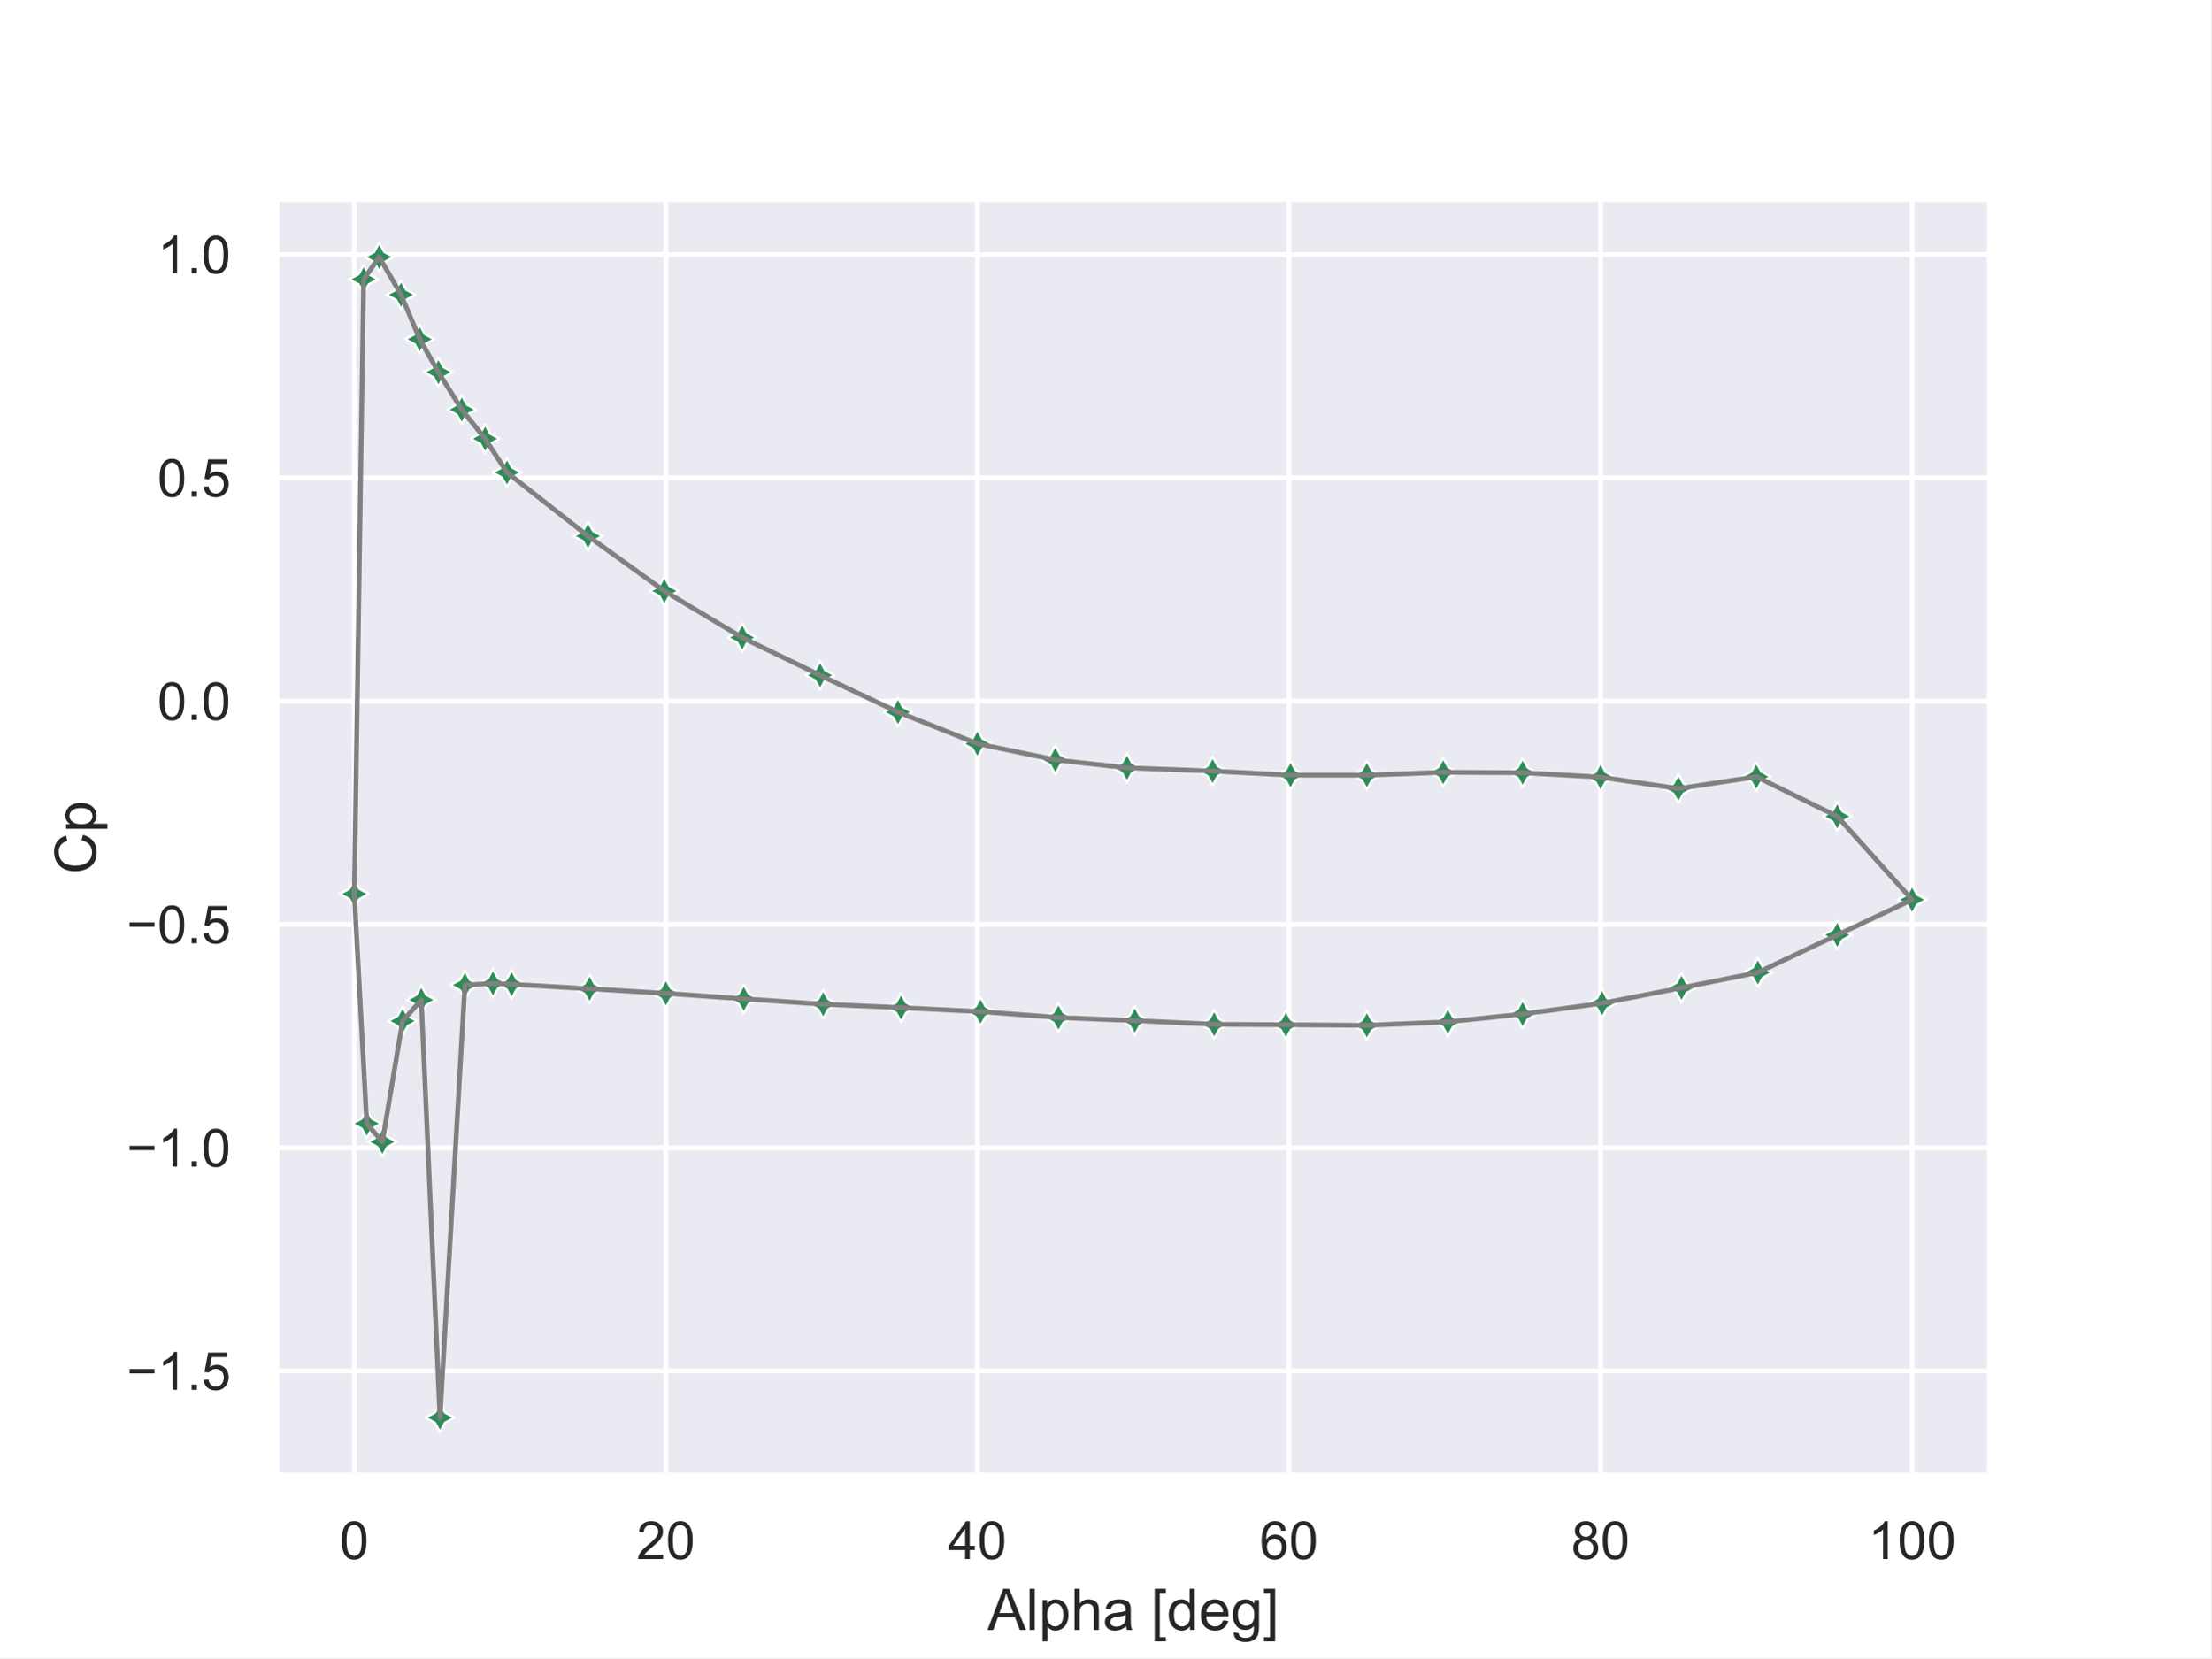
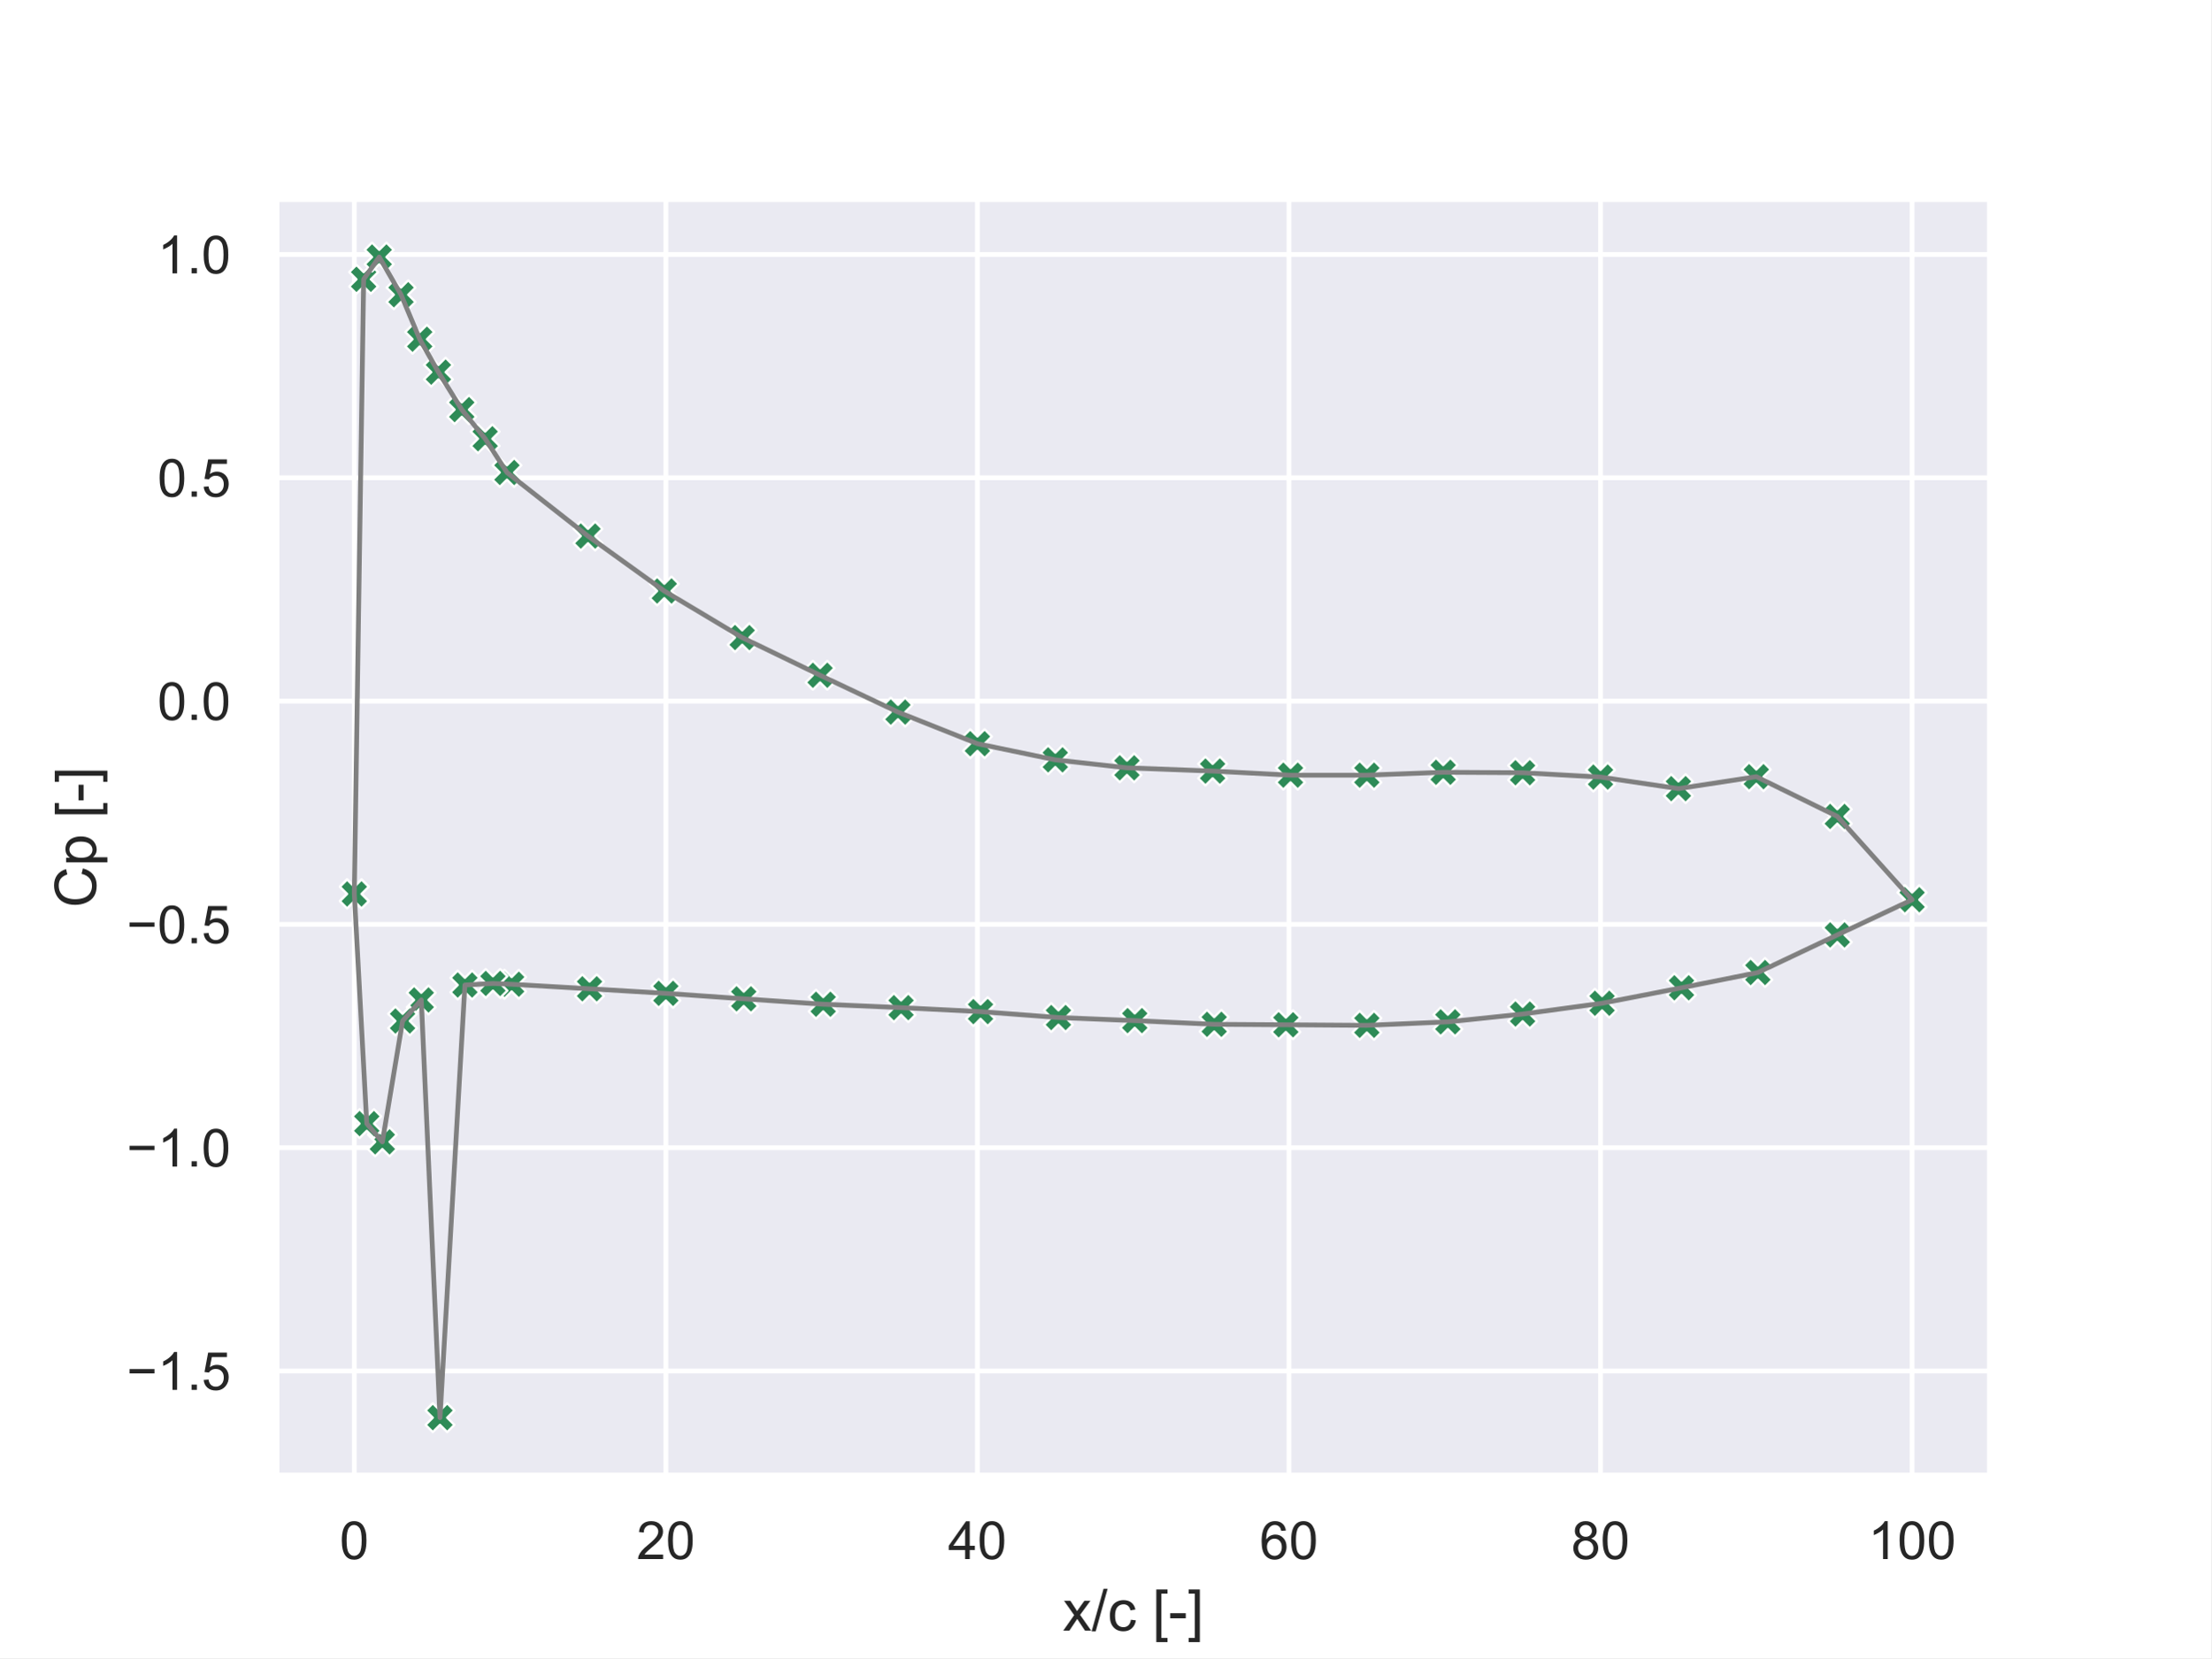
<svg xmlns="http://www.w3.org/2000/svg" xmlns:xlink="http://www.w3.org/1999/xlink" width="460.8pt" height="345.6pt" viewBox="0 0 460.8 345.6" version="1.1">
  <defs>
    <style type="text/css">*{stroke-linejoin: round; stroke-linecap: butt}</style>
  </defs>
  <g id="figure_1">
    <g id="patch_1">
      <path d="M 0 345.6  L 460.8 345.6  L 460.8 0  L 0 0  z " style="fill: #ffffff" />
    </g>
    <g id="axes_1">
      <g id="patch_2">
        <path d="M 57.6 307.584  L 414.72 307.584  L 414.72 41.472  L 57.6 41.472  z " style="fill: #eaeaf2" />
      </g>
      <g id="matplotlib.axis_1">
        <g id="xtick_1">
          <g id="line2d_1">
-             <path d="M 73.833 307.584  L 73.833 41.472  " clip-path="url(#p065adaa646)" style="fill: none; stroke: #ffffff; stroke-linecap: round" />
+             <path d="M 73.833 307.584  L 73.833 41.472  " clip-path="url(#pff2bb63745)" style="fill: none; stroke: #ffffff; stroke-linecap: round" />
          </g>
          <g id="text_1">
            <g style="fill: #262626" transform="translate(70.77421 324.9576) scale(0.11 -0.11)">
              <defs>
                <path id="ArialMT-30" d="M 266 2259  Q 266 3072 433 3567  Q 600 4063 929 4331  Q 1259 4600 1759 4600  Q 2128 4600 2406 4451  Q 2684 4303 2865 4023  Q 3047 3744 3150 3342  Q 3253 2941 3253 2259  Q 3253 1453 3087 958  Q 2922 463 2592 192  Q 2263 -78 1759 -78  Q 1097 -78 719 397  Q 266 969 266 2259  z M 844 2259  Q 844 1131 1108 757  Q 1372 384 1759 384  Q 2147 384 2411 759  Q 2675 1134 2675 2259  Q 2675 3391 2411 3762  Q 2147 4134 1753 4134  Q 1366 4134 1134 3806  Q 844 3388 844 2259  z " transform="scale(0.015625)" />
              </defs>
              <use xlink:href="#ArialMT-30" />
            </g>
          </g>
        </g>
        <g id="xtick_2">
          <g id="line2d_2">
-             <path d="M 138.764 307.584  L 138.764 41.472  " clip-path="url(#p065adaa646)" style="fill: none; stroke: #ffffff; stroke-linecap: round" />
+             <path d="M 138.764 307.584  L 138.764 41.472  " clip-path="url(#pff2bb63745)" style="fill: none; stroke: #ffffff; stroke-linecap: round" />
          </g>
          <g id="text_2">
            <g style="fill: #262626" transform="translate(132.6466 324.9576) scale(0.11 -0.11)">
              <defs>
                <path id="ArialMT-32" d="M 3222 541  L 3222 0  L 194 0  Q 188 203 259 391  Q 375 700 629 1000  Q 884 1300 1366 1694  Q 2113 2306 2375 2664  Q 2638 3022 2638 3341  Q 2638 3675 2398 3904  Q 2159 4134 1775 4134  Q 1369 4134 1125 3890  Q 881 3647 878 3216  L 300 3275  Q 359 3922 746 4261  Q 1134 4600 1788 4600  Q 2447 4600 2831 4234  Q 3216 3869 3216 3328  Q 3216 3053 3103 2787  Q 2991 2522 2730 2228  Q 2469 1934 1863 1422  Q 1356 997 1212 845  Q 1069 694 975 541  L 3222 541  z " transform="scale(0.015625)" />
              </defs>
              <use xlink:href="#ArialMT-32" />
              <use xlink:href="#ArialMT-30" x="55.615" />
            </g>
          </g>
        </g>
        <g id="xtick_3">
          <g id="line2d_3">
-             <path d="M 203.695 307.584  L 203.695 41.472  " clip-path="url(#p065adaa646)" style="fill: none; stroke: #ffffff; stroke-linecap: round" />
+             <path d="M 203.695 307.584  L 203.695 41.472  " clip-path="url(#pff2bb63745)" style="fill: none; stroke: #ffffff; stroke-linecap: round" />
          </g>
          <g id="text_3">
            <g style="fill: #262626" transform="translate(197.5775 324.9576) scale(0.11 -0.11)">
              <defs>
                <path id="ArialMT-34" d="M 2069 0  L 2069 1097  L 81 1097  L 81 1613  L 2172 4581  L 2631 4581  L 2631 1613  L 3250 1613  L 3250 1097  L 2631 1097  L 2631 0  L 2069 0  z M 2069 1613  L 2069 3678  L 634 1613  L 2069 1613  z " transform="scale(0.015625)" />
              </defs>
              <use xlink:href="#ArialMT-34" />
              <use xlink:href="#ArialMT-30" x="55.615" />
            </g>
          </g>
        </g>
        <g id="xtick_4">
          <g id="line2d_4">
-             <path d="M 268.625 307.584  L 268.625 41.472  " clip-path="url(#p065adaa646)" style="fill: none; stroke: #ffffff; stroke-linecap: round" />
+             <path d="M 268.625 307.584  L 268.625 41.472  " clip-path="url(#pff2bb63745)" style="fill: none; stroke: #ffffff; stroke-linecap: round" />
          </g>
          <g id="text_4">
            <g style="fill: #262626" transform="translate(262.5084 324.9576) scale(0.11 -0.11)">
              <defs>
                <path id="ArialMT-36" d="M 3184 3459  L 2625 3416  Q 2550 3747 2413 3897  Q 2184 4138 1850 4138  Q 1581 4138 1378 3988  Q 1113 3794 959 3422  Q 806 3050 800 2363  Q 1003 2672 1297 2822  Q 1591 2972 1913 2972  Q 2475 2972 2870 2558  Q 3266 2144 3266 1488  Q 3266 1056 3080 686  Q 2894 316 2569 119  Q 2244 -78 1831 -78  Q 1128 -78 684 439  Q 241 956 241 2144  Q 241 3472 731 4075  Q 1159 4600 1884 4600  Q 2425 4600 2770 4297  Q 3116 3994 3184 3459  z M 888 1484  Q 888 1194 1011 928  Q 1134 663 1356 523  Q 1578 384 1822 384  Q 2178 384 2434 671  Q 2691 959 2691 1453  Q 2691 1928 2437 2201  Q 2184 2475 1800 2475  Q 1419 2475 1153 2201  Q 888 1928 888 1484  z " transform="scale(0.015625)" />
              </defs>
              <use xlink:href="#ArialMT-36" />
              <use xlink:href="#ArialMT-30" x="55.615" />
            </g>
          </g>
        </g>
        <g id="xtick_5">
          <g id="line2d_5">
-             <path d="M 333.556 307.584  L 333.556 41.472  " clip-path="url(#p065adaa646)" style="fill: none; stroke: #ffffff; stroke-linecap: round" />
+             <path d="M 333.556 307.584  L 333.556 41.472  " clip-path="url(#pff2bb63745)" style="fill: none; stroke: #ffffff; stroke-linecap: round" />
          </g>
          <g id="text_5">
            <g style="fill: #262626" transform="translate(327.4393 324.9576) scale(0.11 -0.11)">
              <defs>
                <path id="ArialMT-38" d="M 1131 2484  Q 781 2613 612 2850  Q 444 3088 444 3419  Q 444 3919 803 4259  Q 1163 4600 1759 4600  Q 2359 4600 2725 4251  Q 3091 3903 3091 3403  Q 3091 3084 2923 2848  Q 2756 2613 2416 2484  Q 2838 2347 3058 2040  Q 3278 1734 3278 1309  Q 3278 722 2862 322  Q 2447 -78 1769 -78  Q 1091 -78 675 323  Q 259 725 259 1325  Q 259 1772 486 2073  Q 713 2375 1131 2484  z M 1019 3438  Q 1019 3113 1228 2906  Q 1438 2700 1772 2700  Q 2097 2700 2305 2904  Q 2513 3109 2513 3406  Q 2513 3716 2298 3927  Q 2084 4138 1766 4138  Q 1444 4138 1231 3931  Q 1019 3725 1019 3438  z M 838 1322  Q 838 1081 952 856  Q 1066 631 1291 507  Q 1516 384 1775 384  Q 2178 384 2440 643  Q 2703 903 2703 1303  Q 2703 1709 2433 1975  Q 2163 2241 1756 2241  Q 1359 2241 1098 1978  Q 838 1716 838 1322  z " transform="scale(0.015625)" />
              </defs>
              <use xlink:href="#ArialMT-38" />
              <use xlink:href="#ArialMT-30" x="55.615" />
            </g>
          </g>
        </g>
        <g id="xtick_6">
          <g id="line2d_6">
-             <path d="M 398.487 307.584  L 398.487 41.472  " clip-path="url(#p065adaa646)" style="fill: none; stroke: #ffffff; stroke-linecap: round" />
+             <path d="M 398.487 307.584  L 398.487 41.472  " clip-path="url(#pff2bb63745)" style="fill: none; stroke: #ffffff; stroke-linecap: round" />
          </g>
          <g id="text_6">
            <g style="fill: #262626" transform="translate(389.3117 324.9576) scale(0.11 -0.11)">
              <defs>
                <path id="ArialMT-31" d="M 2384 0  L 1822 0  L 1822 3584  Q 1619 3391 1289 3197  Q 959 3003 697 2906  L 697 3450  Q 1169 3672 1522 3987  Q 1875 4303 2022 4600  L 2384 4600  L 2384 0  z " transform="scale(0.015625)" />
              </defs>
              <use xlink:href="#ArialMT-31" />
              <use xlink:href="#ArialMT-30" x="55.615" />
              <use xlink:href="#ArialMT-30" x="111.23" />
            </g>
          </g>
        </g>
        <g id="text_7">
-           <g style="fill: #262626" transform="translate(205.8047 339.7332) scale(0.12 -0.12)">
+           <g style="fill: #262626" transform="translate(221.4947 339.8795) scale(0.12 -0.12)">
            <defs>
-               <path id="ArialMT-41" d="M -9 0  L 1750 4581  L 2403 4581  L 4278 0  L 3588 0  L 3053 1388  L 1138 1388  L 634 0  L -9 0  z M 1313 1881  L 2866 1881  L 2388 3150  Q 2169 3728 2063 4100  Q 1975 3659 1816 3225  L 1313 1881  z " transform="scale(0.015625)" />
-               <path id="ArialMT-6c" d="M 409 0  L 409 4581  L 972 4581  L 972 0  L 409 0  z " transform="scale(0.015625)" />
-               <path id="ArialMT-70" d="M 422 -1272  L 422 3319  L 934 3319  L 934 2888  Q 1116 3141 1344 3267  Q 1572 3394 1897 3394  Q 2322 3394 2647 3175  Q 2972 2956 3137 2557  Q 3303 2159 3303 1684  Q 3303 1175 3120 767  Q 2938 359 2589 142  Q 2241 -75 1856 -75  Q 1575 -75 1351 44  Q 1128 163 984 344  L 984 -1272  L 422 -1272  z M 931 1641  Q 931 1000 1190 694  Q 1450 388 1819 388  Q 2194 388 2461 705  Q 2728 1022 2728 1688  Q 2728 2322 2467 2637  Q 2206 2953 1844 2953  Q 1484 2953 1207 2617  Q 931 2281 931 1641  z " transform="scale(0.015625)" />
-               <path id="ArialMT-68" d="M 422 0  L 422 4581  L 984 4581  L 984 2938  Q 1378 3394 1978 3394  Q 2347 3394 2619 3248  Q 2891 3103 3008 2847  Q 3125 2591 3125 2103  L 3125 0  L 2563 0  L 2563 2103  Q 2563 2525 2380 2717  Q 2197 2909 1863 2909  Q 1613 2909 1392 2779  Q 1172 2650 1078 2428  Q 984 2206 984 1816  L 984 0  L 422 0  z " transform="scale(0.015625)" />
-               <path id="ArialMT-61" d="M 2588 409  Q 2275 144 1986 34  Q 1697 -75 1366 -75  Q 819 -75 525 192  Q 231 459 231 875  Q 231 1119 342 1320  Q 453 1522 633 1644  Q 813 1766 1038 1828  Q 1203 1872 1538 1913  Q 2219 1994 2541 2106  Q 2544 2222 2544 2253  Q 2544 2597 2384 2738  Q 2169 2928 1744 2928  Q 1347 2928 1158 2789  Q 969 2650 878 2297  L 328 2372  Q 403 2725 575 2942  Q 747 3159 1072 3276  Q 1397 3394 1825 3394  Q 2250 3394 2515 3294  Q 2781 3194 2906 3042  Q 3031 2891 3081 2659  Q 3109 2516 3109 2141  L 3109 1391  Q 3109 606 3145 398  Q 3181 191 3288 0  L 2700 0  Q 2613 175 2588 409  z M 2541 1666  Q 2234 1541 1622 1453  Q 1275 1403 1131 1340  Q 988 1278 909 1158  Q 831 1038 831 891  Q 831 666 1001 516  Q 1172 366 1500 366  Q 1825 366 2078 508  Q 2331 650 2450 897  Q 2541 1088 2541 1459  L 2541 1666  z " transform="scale(0.015625)" />
+               <path id="ArialMT-78" d="M 47 0  L 1259 1725  L 138 3319  L 841 3319  L 1350 2541  Q 1494 2319 1581 2169  Q 1719 2375 1834 2534  L 2394 3319  L 3066 3319  L 1919 1756  L 3153 0  L 2463 0  L 1781 1031  L 1600 1309  L 728 0  L 47 0  z " transform="scale(0.015625)" />
+               <path id="ArialMT-2f" d="M 0 -78  L 1328 4659  L 1778 4659  L 453 -78  L 0 -78  z " transform="scale(0.015625)" />
+               <path id="ArialMT-63" d="M 2588 1216  L 3141 1144  Q 3050 572 2676 248  Q 2303 -75 1759 -75  Q 1078 -75 664 370  Q 250 816 250 1647  Q 250 2184 428 2587  Q 606 2991 970 3192  Q 1334 3394 1763 3394  Q 2303 3394 2647 3120  Q 2991 2847 3088 2344  L 2541 2259  Q 2463 2594 2264 2762  Q 2066 2931 1784 2931  Q 1359 2931 1093 2626  Q 828 2322 828 1663  Q 828 994 1084 691  Q 1341 388 1753 388  Q 2084 388 2306 591  Q 2528 794 2588 1216  z " transform="scale(0.015625)" />
              <path id="ArialMT-20" transform="scale(0.015625)" />
              <path id="ArialMT-5b" d="M 434 -1272  L 434 4581  L 1675 4581  L 1675 4116  L 997 4116  L 997 -806  L 1675 -806  L 1675 -1272  L 434 -1272  z " transform="scale(0.015625)" />
-               <path id="ArialMT-64" d="M 2575 0  L 2575 419  Q 2259 -75 1647 -75  Q 1250 -75 917 144  Q 584 363 401 755  Q 219 1147 219 1656  Q 219 2153 384 2558  Q 550 2963 881 3178  Q 1213 3394 1622 3394  Q 1922 3394 2156 3267  Q 2391 3141 2538 2938  L 2538 4581  L 3097 4581  L 3097 0  L 2575 0  z M 797 1656  Q 797 1019 1065 703  Q 1334 388 1700 388  Q 2069 388 2326 689  Q 2584 991 2584 1609  Q 2584 2291 2321 2609  Q 2059 2928 1675 2928  Q 1300 2928 1048 2622  Q 797 2316 797 1656  z " transform="scale(0.015625)" />
-               <path id="ArialMT-65" d="M 2694 1069  L 3275 997  Q 3138 488 2766 206  Q 2394 -75 1816 -75  Q 1088 -75 661 373  Q 234 822 234 1631  Q 234 2469 665 2931  Q 1097 3394 1784 3394  Q 2450 3394 2872 2941  Q 3294 2488 3294 1666  Q 3294 1616 3291 1516  L 816 1516  Q 847 969 1125 678  Q 1403 388 1819 388  Q 2128 388 2347 550  Q 2566 713 2694 1069  z M 847 1978  L 2700 1978  Q 2663 2397 2488 2606  Q 2219 2931 1791 2931  Q 1403 2931 1139 2672  Q 875 2413 847 1978  z " transform="scale(0.015625)" />
-               <path id="ArialMT-67" d="M 319 -275  L 866 -356  Q 900 -609 1056 -725  Q 1266 -881 1628 -881  Q 2019 -881 2231 -725  Q 2444 -569 2519 -288  Q 2563 -116 2559 434  Q 2191 0 1641 0  Q 956 0 581 494  Q 206 988 206 1678  Q 206 2153 378 2554  Q 550 2956 876 3175  Q 1203 3394 1644 3394  Q 2231 3394 2613 2919  L 2613 3319  L 3131 3319  L 3131 450  Q 3131 -325 2973 -648  Q 2816 -972 2473 -1159  Q 2131 -1347 1631 -1347  Q 1038 -1347 672 -1080  Q 306 -813 319 -275  z M 784 1719  Q 784 1066 1043 766  Q 1303 466 1694 466  Q 2081 466 2343 764  Q 2606 1063 2606 1700  Q 2606 2309 2336 2618  Q 2066 2928 1684 2928  Q 1309 2928 1046 2623  Q 784 2319 784 1719  z " transform="scale(0.015625)" />
+               <path id="ArialMT-2d" d="M 203 1375  L 203 1941  L 1931 1941  L 1931 1375  L 203 1375  z " transform="scale(0.015625)" />
              <path id="ArialMT-5d" d="M 1363 -1272  L 122 -1272  L 122 -806  L 800 -806  L 800 4116  L 122 4116  L 122 4581  L 1363 4581  L 1363 -1272  z " transform="scale(0.015625)" />
            </defs>
-             <use xlink:href="#ArialMT-41" />
-             <use xlink:href="#ArialMT-6c" x="66.699" />
-             <use xlink:href="#ArialMT-70" x="88.916" />
-             <use xlink:href="#ArialMT-68" x="144.531" />
-             <use xlink:href="#ArialMT-61" x="200.146" />
-             <use xlink:href="#ArialMT-20" x="255.762" />
-             <use xlink:href="#ArialMT-5b" x="283.545" />
-             <use xlink:href="#ArialMT-64" x="311.328" />
-             <use xlink:href="#ArialMT-65" x="366.943" />
-             <use xlink:href="#ArialMT-67" x="422.559" />
-             <use xlink:href="#ArialMT-5d" x="478.174" />
+             <use xlink:href="#ArialMT-78" />
+             <use xlink:href="#ArialMT-2f" x="50" />
+             <use xlink:href="#ArialMT-63" x="77.783" />
+             <use xlink:href="#ArialMT-20" x="127.783" />
+             <use xlink:href="#ArialMT-5b" x="155.566" />
+             <use xlink:href="#ArialMT-2d" x="183.35" />
+             <use xlink:href="#ArialMT-5d" x="216.65" />
          </g>
        </g>
      </g>
      <g id="matplotlib.axis_2">
        <g id="ytick_1">
          <g id="line2d_7">
-             <path d="M 57.6 285.758  L 414.72 285.758  " clip-path="url(#p065adaa646)" style="fill: none; stroke: #ffffff; stroke-linecap: round" />
+             <path d="M 57.6 285.758  L 414.72 285.758  " clip-path="url(#pff2bb63745)" style="fill: none; stroke: #ffffff; stroke-linecap: round" />
          </g>
          <g id="text_8">
            <g style="fill: #262626" transform="translate(26.38531 289.6944) scale(0.11 -0.11)">
              <defs>
                <path id="ArialMT-2212" d="M 3381 1997  L 356 1997  L 356 2522  L 3381 2522  L 3381 1997  z " transform="scale(0.015625)" />
                <path id="ArialMT-2e" d="M 581 0  L 581 641  L 1222 641  L 1222 0  L 581 0  z " transform="scale(0.015625)" />
                <path id="ArialMT-35" d="M 266 1200  L 856 1250  Q 922 819 1161 601  Q 1400 384 1738 384  Q 2144 384 2425 690  Q 2706 997 2706 1503  Q 2706 1984 2436 2262  Q 2166 2541 1728 2541  Q 1456 2541 1237 2417  Q 1019 2294 894 2097  L 366 2166  L 809 4519  L 3088 4519  L 3088 3981  L 1259 3981  L 1013 2750  Q 1425 3038 1878 3038  Q 2478 3038 2890 2622  Q 3303 2206 3303 1553  Q 3303 931 2941 478  Q 2500 -78 1738 -78  Q 1113 -78 717 272  Q 322 622 266 1200  z " transform="scale(0.015625)" />
              </defs>
              <use xlink:href="#ArialMT-2212" />
              <use xlink:href="#ArialMT-31" x="58.398" />
              <use xlink:href="#ArialMT-2e" x="114.014" />
              <use xlink:href="#ArialMT-35" x="141.797" />
            </g>
          </g>
        </g>
        <g id="ytick_2">
          <g id="line2d_8">
-             <path d="M 57.6 239.214  L 414.72 239.214  " clip-path="url(#p065adaa646)" style="fill: none; stroke: #ffffff; stroke-linecap: round" />
+             <path d="M 57.6 239.214  L 414.72 239.214  " clip-path="url(#pff2bb63745)" style="fill: none; stroke: #ffffff; stroke-linecap: round" />
          </g>
          <g id="text_9">
            <g style="fill: #262626" transform="translate(26.38531 243.1507) scale(0.11 -0.11)">
              <use xlink:href="#ArialMT-2212" />
              <use xlink:href="#ArialMT-31" x="58.398" />
              <use xlink:href="#ArialMT-2e" x="114.014" />
              <use xlink:href="#ArialMT-30" x="141.797" />
            </g>
          </g>
        </g>
        <g id="ytick_3">
          <g id="line2d_9">
-             <path d="M 57.6 192.67  L 414.72 192.67  " clip-path="url(#p065adaa646)" style="fill: none; stroke: #ffffff; stroke-linecap: round" />
+             <path d="M 57.6 192.67  L 414.72 192.67  " clip-path="url(#pff2bb63745)" style="fill: none; stroke: #ffffff; stroke-linecap: round" />
          </g>
          <g id="text_10">
            <g style="fill: #262626" transform="translate(26.38531 196.6071) scale(0.11 -0.11)">
              <use xlink:href="#ArialMT-2212" />
              <use xlink:href="#ArialMT-30" x="58.398" />
              <use xlink:href="#ArialMT-2e" x="114.014" />
              <use xlink:href="#ArialMT-35" x="141.797" />
            </g>
          </g>
        </g>
        <g id="ytick_4">
          <g id="line2d_10">
-             <path d="M 57.6 146.127  L 414.72 146.127  " clip-path="url(#p065adaa646)" style="fill: none; stroke: #ffffff; stroke-linecap: round" />
+             <path d="M 57.6 146.127  L 414.72 146.127  " clip-path="url(#pff2bb63745)" style="fill: none; stroke: #ffffff; stroke-linecap: round" />
          </g>
          <g id="text_11">
            <g style="fill: #262626" transform="translate(32.81 150.0634) scale(0.11 -0.11)">
              <use xlink:href="#ArialMT-30" />
              <use xlink:href="#ArialMT-2e" x="55.615" />
              <use xlink:href="#ArialMT-30" x="83.398" />
            </g>
          </g>
        </g>
        <g id="ytick_5">
          <g id="line2d_11">
-             <path d="M 57.6 99.583  L 414.72 99.583  " clip-path="url(#p065adaa646)" style="fill: none; stroke: #ffffff; stroke-linecap: round" />
+             <path d="M 57.6 99.583  L 414.72 99.583  " clip-path="url(#pff2bb63745)" style="fill: none; stroke: #ffffff; stroke-linecap: round" />
          </g>
          <g id="text_12">
            <g style="fill: #262626" transform="translate(32.81 103.5197) scale(0.11 -0.11)">
              <use xlink:href="#ArialMT-30" />
              <use xlink:href="#ArialMT-2e" x="55.615" />
              <use xlink:href="#ArialMT-35" x="83.398" />
            </g>
          </g>
        </g>
        <g id="ytick_6">
          <g id="line2d_12">
-             <path d="M 57.6 53.039  L 414.72 53.039  " clip-path="url(#p065adaa646)" style="fill: none; stroke: #ffffff; stroke-linecap: round" />
+             <path d="M 57.6 53.039  L 414.72 53.039  " clip-path="url(#pff2bb63745)" style="fill: none; stroke: #ffffff; stroke-linecap: round" />
          </g>
          <g id="text_13">
            <g style="fill: #262626" transform="translate(32.81 56.97606) scale(0.11 -0.11)">
              <use xlink:href="#ArialMT-31" />
              <use xlink:href="#ArialMT-2e" x="55.615" />
              <use xlink:href="#ArialMT-30" x="83.398" />
            </g>
          </g>
        </g>
        <g id="text_14">
-           <g style="fill: #262626" transform="translate(20.00031 182.1977) rotate(-90) scale(0.12 -0.12)">
+           <g style="fill: #262626" transform="translate(20.00031 189.1961) rotate(-90) scale(0.12 -0.12)">
            <defs>
              <path id="ArialMT-43" d="M 3763 1606  L 4369 1453  Q 4178 706 3683 314  Q 3188 -78 2472 -78  Q 1731 -78 1267 223  Q 803 525 561 1097  Q 319 1669 319 2325  Q 319 3041 592 3573  Q 866 4106 1370 4382  Q 1875 4659 2481 4659  Q 3169 4659 3637 4309  Q 4106 3959 4291 3325  L 3694 3184  Q 3534 3684 3231 3912  Q 2928 4141 2469 4141  Q 1941 4141 1586 3887  Q 1231 3634 1087 3207  Q 944 2781 944 2328  Q 944 1744 1114 1308  Q 1284 872 1643 656  Q 2003 441 2422 441  Q 2931 441 3284 734  Q 3638 1028 3763 1606  z " transform="scale(0.015625)" />
+               <path id="ArialMT-70" d="M 422 -1272  L 422 3319  L 934 3319  L 934 2888  Q 1116 3141 1344 3267  Q 1572 3394 1897 3394  Q 2322 3394 2647 3175  Q 2972 2956 3137 2557  Q 3303 2159 3303 1684  Q 3303 1175 3120 767  Q 2938 359 2589 142  Q 2241 -75 1856 -75  Q 1575 -75 1351 44  Q 1128 163 984 344  L 984 -1272  L 422 -1272  z M 931 1641  Q 931 1000 1190 694  Q 1450 388 1819 388  Q 2194 388 2461 705  Q 2728 1022 2728 1688  Q 2728 2322 2467 2637  Q 2206 2953 1844 2953  Q 1484 2953 1207 2617  Q 931 2281 931 1641  z " transform="scale(0.015625)" />
            </defs>
            <use xlink:href="#ArialMT-43" />
            <use xlink:href="#ArialMT-70" x="72.217" />
+             <use xlink:href="#ArialMT-20" x="127.832" />
+             <use xlink:href="#ArialMT-5b" x="155.615" />
+             <use xlink:href="#ArialMT-2d" x="183.398" />
+             <use xlink:href="#ArialMT-5d" x="216.699" />
          </g>
        </g>
      </g>
      <g id="PathCollection_1">
        <defs>
-           <path id="m35d9bf6dc7" d="M 0 -3  L -1.061 -1.061  L -3 -0  L -1.061 1.061  L -0 3  L 1.061 1.061  L 3 0  L 1.061 -1.061  z " style="stroke: #ffffff; stroke-width: 0.48" />
+           <path id="ma753a22e12" d="M -1.5 3  L 0 1.5  L 1.5 3  L 3 1.5  L 1.5 0  L 3 -1.5  L 1.5 -3  L 0 -1.5  L -1.5 -3  L -3 -1.5  L -1.5 0  L -3 1.5  z " style="stroke: #ffffff; stroke-width: 0.48" />
        </defs>
-         <g clip-path="url(#p065adaa646)">
-           <use xlink:href="#m35d9bf6dc7" x="398.487" y="187.534" style="fill: #2e8b57; stroke: #ffffff; stroke-width: 0.48" />
-           <use xlink:href="#m35d9bf6dc7" x="382.904" y="194.864" style="fill: #2e8b57; stroke: #ffffff; stroke-width: 0.48" />
-           <use xlink:href="#m35d9bf6dc7" x="366.346" y="202.701" style="fill: #2e8b57; stroke: #ffffff; stroke-width: 0.48" />
-           <use xlink:href="#m35d9bf6dc7" x="350.438" y="205.885" style="fill: #2e8b57; stroke: #ffffff; stroke-width: 0.48" />
-           <use xlink:href="#m35d9bf6dc7" x="333.881" y="209.109" style="fill: #2e8b57; stroke: #ffffff; stroke-width: 0.48" />
-           <use xlink:href="#m35d9bf6dc7" x="317.324" y="211.357" style="fill: #2e8b57; stroke: #ffffff; stroke-width: 0.48" />
-           <use xlink:href="#m35d9bf6dc7" x="301.74" y="212.99" style="fill: #2e8b57; stroke: #ffffff; stroke-width: 0.48" />
-           <use xlink:href="#m35d9bf6dc7" x="284.858" y="213.714" style="fill: #2e8b57; stroke: #ffffff; stroke-width: 0.48" />
-           <use xlink:href="#m35d9bf6dc7" x="267.976" y="213.596" style="fill: #2e8b57; stroke: #ffffff; stroke-width: 0.48" />
-           <use xlink:href="#m35d9bf6dc7" x="253.042" y="213.5" style="fill: #2e8b57; stroke: #ffffff; stroke-width: 0.48" />
-           <use xlink:href="#m35d9bf6dc7" x="236.485" y="212.731" style="fill: #2e8b57; stroke: #ffffff; stroke-width: 0.48" />
-           <use xlink:href="#m35d9bf6dc7" x="220.577" y="212.088" style="fill: #2e8b57; stroke: #ffffff; stroke-width: 0.48" />
-           <use xlink:href="#m35d9bf6dc7" x="204.344" y="210.854" style="fill: #2e8b57; stroke: #ffffff; stroke-width: 0.48" />
-           <use xlink:href="#m35d9bf6dc7" x="187.786" y="210.024" style="fill: #2e8b57; stroke: #ffffff; stroke-width: 0.48" />
-           <use xlink:href="#m35d9bf6dc7" x="171.554" y="209.312" style="fill: #2e8b57; stroke: #ffffff; stroke-width: 0.48" />
-           <use xlink:href="#m35d9bf6dc7" x="154.996" y="208.188" style="fill: #2e8b57; stroke: #ffffff; stroke-width: 0.48" />
-           <use xlink:href="#m35d9bf6dc7" x="138.764" y="207.047" style="fill: #2e8b57; stroke: #ffffff; stroke-width: 0.48" />
-           <use xlink:href="#m35d9bf6dc7" x="122.856" y="206.092" style="fill: #2e8b57; stroke: #ffffff; stroke-width: 0.48" />
-           <use xlink:href="#m35d9bf6dc7" x="106.623" y="205.148" style="fill: #2e8b57; stroke: #ffffff; stroke-width: 0.48" />
-           <use xlink:href="#m35d9bf6dc7" x="102.727" y="204.981" style="fill: #2e8b57; stroke: #ffffff; stroke-width: 0.48" />
-           <use xlink:href="#m35d9bf6dc7" x="96.883" y="205.309" style="fill: #2e8b57; stroke: #ffffff; stroke-width: 0.48" />
-           <use xlink:href="#m35d9bf6dc7" x="91.689" y="295.488" style="fill: #2e8b57; stroke: #ffffff; stroke-width: 0.48" />
-           <use xlink:href="#m35d9bf6dc7" x="87.793" y="208.422" style="fill: #2e8b57; stroke: #ffffff; stroke-width: 0.48" />
-           <use xlink:href="#m35d9bf6dc7" x="83.897" y="212.81" style="fill: #2e8b57; stroke: #ffffff; stroke-width: 0.48" />
-           <use xlink:href="#m35d9bf6dc7" x="79.677" y="238.001" style="fill: #2e8b57; stroke: #ffffff; stroke-width: 0.48" />
-           <use xlink:href="#m35d9bf6dc7" x="76.43" y="234.196" style="fill: #2e8b57; stroke: #ffffff; stroke-width: 0.48" />
-           <use xlink:href="#m35d9bf6dc7" x="73.833" y="186.288" style="fill: #2e8b57; stroke: #ffffff; stroke-width: 0.48" />
-           <use xlink:href="#m35d9bf6dc7" x="73.833" y="186.33" style="fill: #2e8b57; stroke: #ffffff; stroke-width: 0.48" />
-           <use xlink:href="#m35d9bf6dc7" x="75.781" y="58.214" style="fill: #2e8b57; stroke: #ffffff; stroke-width: 0.48" />
-           <use xlink:href="#m35d9bf6dc7" x="79.027" y="53.568" style="fill: #2e8b57; stroke: #ffffff; stroke-width: 0.48" />
-           <use xlink:href="#m35d9bf6dc7" x="83.572" y="61.43" style="fill: #2e8b57; stroke: #ffffff; stroke-width: 0.48" />
-           <use xlink:href="#m35d9bf6dc7" x="87.468" y="70.698" style="fill: #2e8b57; stroke: #ffffff; stroke-width: 0.48" />
-           <use xlink:href="#m35d9bf6dc7" x="91.364" y="77.564" style="fill: #2e8b57; stroke: #ffffff; stroke-width: 0.48" />
-           <use xlink:href="#m35d9bf6dc7" x="96.234" y="85.373" style="fill: #2e8b57; stroke: #ffffff; stroke-width: 0.48" />
-           <use xlink:href="#m35d9bf6dc7" x="101.104" y="91.449" style="fill: #2e8b57; stroke: #ffffff; stroke-width: 0.48" />
-           <use xlink:href="#m35d9bf6dc7" x="105.649" y="98.476" style="fill: #2e8b57; stroke: #ffffff; stroke-width: 0.48" />
-           <use xlink:href="#m35d9bf6dc7" x="122.531" y="111.727" style="fill: #2e8b57; stroke: #ffffff; stroke-width: 0.48" />
-           <use xlink:href="#m35d9bf6dc7" x="138.439" y="123.177" style="fill: #2e8b57; stroke: #ffffff; stroke-width: 0.48" />
-           <use xlink:href="#m35d9bf6dc7" x="154.672" y="132.886" style="fill: #2e8b57; stroke: #ffffff; stroke-width: 0.48" />
-           <use xlink:href="#m35d9bf6dc7" x="170.904" y="140.744" style="fill: #2e8b57; stroke: #ffffff; stroke-width: 0.48" />
-           <use xlink:href="#m35d9bf6dc7" x="187.137" y="148.419" style="fill: #2e8b57; stroke: #ffffff; stroke-width: 0.48" />
-           <use xlink:href="#m35d9bf6dc7" x="203.695" y="155.008" style="fill: #2e8b57; stroke: #ffffff; stroke-width: 0.48" />
-           <use xlink:href="#m35d9bf6dc7" x="219.927" y="158.377" style="fill: #2e8b57; stroke: #ffffff; stroke-width: 0.48" />
-           <use xlink:href="#m35d9bf6dc7" x="234.861" y="160.038" style="fill: #2e8b57; stroke: #ffffff; stroke-width: 0.48" />
-           <use xlink:href="#m35d9bf6dc7" x="252.717" y="160.716" style="fill: #2e8b57; stroke: #ffffff; stroke-width: 0.48" />
-           <use xlink:href="#m35d9bf6dc7" x="268.95" y="161.567" style="fill: #2e8b57; stroke: #ffffff; stroke-width: 0.48" />
-           <use xlink:href="#m35d9bf6dc7" x="284.858" y="161.566" style="fill: #2e8b57; stroke: #ffffff; stroke-width: 0.48" />
-           <use xlink:href="#m35d9bf6dc7" x="300.766" y="160.969" style="fill: #2e8b57; stroke: #ffffff; stroke-width: 0.48" />
-           <use xlink:href="#m35d9bf6dc7" x="317.324" y="161.062" style="fill: #2e8b57; stroke: #ffffff; stroke-width: 0.48" />
-           <use xlink:href="#m35d9bf6dc7" x="333.556" y="161.967" style="fill: #2e8b57; stroke: #ffffff; stroke-width: 0.48" />
-           <use xlink:href="#m35d9bf6dc7" x="349.789" y="164.373" style="fill: #2e8b57; stroke: #ffffff; stroke-width: 0.48" />
-           <use xlink:href="#m35d9bf6dc7" x="366.022" y="161.889" style="fill: #2e8b57; stroke: #ffffff; stroke-width: 0.48" />
-           <use xlink:href="#m35d9bf6dc7" x="382.904" y="170.169" style="fill: #2e8b57; stroke: #ffffff; stroke-width: 0.48" />
-           <use xlink:href="#m35d9bf6dc7" x="398.487" y="187.534" style="fill: #2e8b57; stroke: #ffffff; stroke-width: 0.48" />
+         <g clip-path="url(#pff2bb63745)">
+           <use xlink:href="#ma753a22e12" x="398.487" y="187.534" style="fill: #2e8b57; stroke: #ffffff; stroke-width: 0.48" />
+           <use xlink:href="#ma753a22e12" x="382.904" y="194.864" style="fill: #2e8b57; stroke: #ffffff; stroke-width: 0.48" />
+           <use xlink:href="#ma753a22e12" x="366.346" y="202.701" style="fill: #2e8b57; stroke: #ffffff; stroke-width: 0.48" />
+           <use xlink:href="#ma753a22e12" x="350.438" y="205.885" style="fill: #2e8b57; stroke: #ffffff; stroke-width: 0.48" />
+           <use xlink:href="#ma753a22e12" x="333.881" y="209.109" style="fill: #2e8b57; stroke: #ffffff; stroke-width: 0.48" />
+           <use xlink:href="#ma753a22e12" x="317.324" y="211.357" style="fill: #2e8b57; stroke: #ffffff; stroke-width: 0.48" />
+           <use xlink:href="#ma753a22e12" x="301.74" y="212.99" style="fill: #2e8b57; stroke: #ffffff; stroke-width: 0.48" />
+           <use xlink:href="#ma753a22e12" x="284.858" y="213.714" style="fill: #2e8b57; stroke: #ffffff; stroke-width: 0.48" />
+           <use xlink:href="#ma753a22e12" x="267.976" y="213.596" style="fill: #2e8b57; stroke: #ffffff; stroke-width: 0.48" />
+           <use xlink:href="#ma753a22e12" x="253.042" y="213.5" style="fill: #2e8b57; stroke: #ffffff; stroke-width: 0.48" />
+           <use xlink:href="#ma753a22e12" x="236.485" y="212.731" style="fill: #2e8b57; stroke: #ffffff; stroke-width: 0.48" />
+           <use xlink:href="#ma753a22e12" x="220.577" y="212.088" style="fill: #2e8b57; stroke: #ffffff; stroke-width: 0.48" />
+           <use xlink:href="#ma753a22e12" x="204.344" y="210.854" style="fill: #2e8b57; stroke: #ffffff; stroke-width: 0.48" />
+           <use xlink:href="#ma753a22e12" x="187.786" y="210.024" style="fill: #2e8b57; stroke: #ffffff; stroke-width: 0.48" />
+           <use xlink:href="#ma753a22e12" x="171.554" y="209.312" style="fill: #2e8b57; stroke: #ffffff; stroke-width: 0.48" />
+           <use xlink:href="#ma753a22e12" x="154.996" y="208.188" style="fill: #2e8b57; stroke: #ffffff; stroke-width: 0.48" />
+           <use xlink:href="#ma753a22e12" x="138.764" y="207.047" style="fill: #2e8b57; stroke: #ffffff; stroke-width: 0.48" />
+           <use xlink:href="#ma753a22e12" x="122.856" y="206.092" style="fill: #2e8b57; stroke: #ffffff; stroke-width: 0.48" />
+           <use xlink:href="#ma753a22e12" x="106.623" y="205.148" style="fill: #2e8b57; stroke: #ffffff; stroke-width: 0.48" />
+           <use xlink:href="#ma753a22e12" x="102.727" y="204.981" style="fill: #2e8b57; stroke: #ffffff; stroke-width: 0.48" />
+           <use xlink:href="#ma753a22e12" x="96.883" y="205.309" style="fill: #2e8b57; stroke: #ffffff; stroke-width: 0.48" />
+           <use xlink:href="#ma753a22e12" x="91.689" y="295.488" style="fill: #2e8b57; stroke: #ffffff; stroke-width: 0.48" />
+           <use xlink:href="#ma753a22e12" x="87.793" y="208.422" style="fill: #2e8b57; stroke: #ffffff; stroke-width: 0.48" />
+           <use xlink:href="#ma753a22e12" x="83.897" y="212.81" style="fill: #2e8b57; stroke: #ffffff; stroke-width: 0.48" />
+           <use xlink:href="#ma753a22e12" x="79.677" y="238.001" style="fill: #2e8b57; stroke: #ffffff; stroke-width: 0.48" />
+           <use xlink:href="#ma753a22e12" x="76.43" y="234.196" style="fill: #2e8b57; stroke: #ffffff; stroke-width: 0.48" />
+           <use xlink:href="#ma753a22e12" x="73.833" y="186.288" style="fill: #2e8b57; stroke: #ffffff; stroke-width: 0.48" />
+           <use xlink:href="#ma753a22e12" x="73.833" y="186.33" style="fill: #2e8b57; stroke: #ffffff; stroke-width: 0.48" />
+           <use xlink:href="#ma753a22e12" x="75.781" y="58.214" style="fill: #2e8b57; stroke: #ffffff; stroke-width: 0.48" />
+           <use xlink:href="#ma753a22e12" x="79.027" y="53.568" style="fill: #2e8b57; stroke: #ffffff; stroke-width: 0.48" />
+           <use xlink:href="#ma753a22e12" x="83.572" y="61.43" style="fill: #2e8b57; stroke: #ffffff; stroke-width: 0.48" />
+           <use xlink:href="#ma753a22e12" x="87.468" y="70.698" style="fill: #2e8b57; stroke: #ffffff; stroke-width: 0.48" />
+           <use xlink:href="#ma753a22e12" x="91.364" y="77.564" style="fill: #2e8b57; stroke: #ffffff; stroke-width: 0.48" />
+           <use xlink:href="#ma753a22e12" x="96.234" y="85.373" style="fill: #2e8b57; stroke: #ffffff; stroke-width: 0.48" />
+           <use xlink:href="#ma753a22e12" x="101.104" y="91.449" style="fill: #2e8b57; stroke: #ffffff; stroke-width: 0.48" />
+           <use xlink:href="#ma753a22e12" x="105.649" y="98.476" style="fill: #2e8b57; stroke: #ffffff; stroke-width: 0.48" />
+           <use xlink:href="#ma753a22e12" x="122.531" y="111.727" style="fill: #2e8b57; stroke: #ffffff; stroke-width: 0.48" />
+           <use xlink:href="#ma753a22e12" x="138.439" y="123.177" style="fill: #2e8b57; stroke: #ffffff; stroke-width: 0.48" />
+           <use xlink:href="#ma753a22e12" x="154.672" y="132.886" style="fill: #2e8b57; stroke: #ffffff; stroke-width: 0.48" />
+           <use xlink:href="#ma753a22e12" x="170.904" y="140.744" style="fill: #2e8b57; stroke: #ffffff; stroke-width: 0.48" />
+           <use xlink:href="#ma753a22e12" x="187.137" y="148.419" style="fill: #2e8b57; stroke: #ffffff; stroke-width: 0.48" />
+           <use xlink:href="#ma753a22e12" x="203.695" y="155.008" style="fill: #2e8b57; stroke: #ffffff; stroke-width: 0.48" />
+           <use xlink:href="#ma753a22e12" x="219.927" y="158.377" style="fill: #2e8b57; stroke: #ffffff; stroke-width: 0.48" />
+           <use xlink:href="#ma753a22e12" x="234.861" y="160.038" style="fill: #2e8b57; stroke: #ffffff; stroke-width: 0.48" />
+           <use xlink:href="#ma753a22e12" x="252.717" y="160.716" style="fill: #2e8b57; stroke: #ffffff; stroke-width: 0.48" />
+           <use xlink:href="#ma753a22e12" x="268.95" y="161.567" style="fill: #2e8b57; stroke: #ffffff; stroke-width: 0.48" />
+           <use xlink:href="#ma753a22e12" x="284.858" y="161.566" style="fill: #2e8b57; stroke: #ffffff; stroke-width: 0.48" />
+           <use xlink:href="#ma753a22e12" x="300.766" y="160.969" style="fill: #2e8b57; stroke: #ffffff; stroke-width: 0.48" />
+           <use xlink:href="#ma753a22e12" x="317.324" y="161.062" style="fill: #2e8b57; stroke: #ffffff; stroke-width: 0.48" />
+           <use xlink:href="#ma753a22e12" x="333.556" y="161.967" style="fill: #2e8b57; stroke: #ffffff; stroke-width: 0.48" />
+           <use xlink:href="#ma753a22e12" x="349.789" y="164.373" style="fill: #2e8b57; stroke: #ffffff; stroke-width: 0.48" />
+           <use xlink:href="#ma753a22e12" x="366.022" y="161.889" style="fill: #2e8b57; stroke: #ffffff; stroke-width: 0.48" />
+           <use xlink:href="#ma753a22e12" x="382.904" y="170.169" style="fill: #2e8b57; stroke: #ffffff; stroke-width: 0.48" />
+           <use xlink:href="#ma753a22e12" x="398.487" y="187.534" style="fill: #2e8b57; stroke: #ffffff; stroke-width: 0.48" />
        </g>
      </g>
      <g id="line2d_13">
-         <path d="M 398.487 187.534  L 382.904 194.864  L 366.346 202.701  L 350.438 205.885  L 333.881 209.109  L 317.324 211.357  L 301.74 212.99  L 284.858 213.714  L 267.976 213.596  L 253.042 213.5  L 236.485 212.731  L 220.577 212.088  L 204.344 210.854  L 187.786 210.024  L 171.554 209.312  L 154.996 208.188  L 138.764 207.047  L 122.856 206.092  L 106.623 205.148  L 102.727 204.981  L 96.883 205.309  L 91.689 295.488  L 87.793 208.422  L 83.897 212.81  L 79.677 238.001  L 76.43 234.196  L 73.833 186.288  L 73.833 186.33  L 75.781 58.214  L 79.027 53.568  L 83.572 61.43  L 87.468 70.698  L 91.364 77.564  L 96.234 85.373  L 101.104 91.449  L 105.649 98.476  L 122.531 111.727  L 138.439 123.177  L 154.672 132.886  L 170.904 140.744  L 187.137 148.419  L 203.695 155.008  L 219.927 158.377  L 234.861 160.038  L 252.717 160.716  L 268.95 161.567  L 284.858 161.566  L 300.766 160.969  L 317.324 161.062  L 333.556 161.967  L 349.789 164.373  L 366.022 161.889  L 382.904 170.169  L 398.487 187.534  " clip-path="url(#p065adaa646)" style="fill: none; stroke: #808080; stroke-linecap: round" />
+         <path d="M 398.487 187.534  L 382.904 194.864  L 366.346 202.701  L 350.438 205.885  L 333.881 209.109  L 317.324 211.357  L 301.74 212.99  L 284.858 213.714  L 267.976 213.596  L 253.042 213.5  L 236.485 212.731  L 220.577 212.088  L 204.344 210.854  L 187.786 210.024  L 171.554 209.312  L 154.996 208.188  L 138.764 207.047  L 122.856 206.092  L 106.623 205.148  L 102.727 204.981  L 96.883 205.309  L 91.689 295.488  L 87.793 208.422  L 83.897 212.81  L 79.677 238.001  L 76.43 234.196  L 73.833 186.288  L 73.833 186.33  L 75.781 58.214  L 79.027 53.568  L 83.572 61.43  L 87.468 70.698  L 91.364 77.564  L 96.234 85.373  L 101.104 91.449  L 105.649 98.476  L 122.531 111.727  L 138.439 123.177  L 154.672 132.886  L 170.904 140.744  L 187.137 148.419  L 203.695 155.008  L 219.927 158.377  L 234.861 160.038  L 252.717 160.716  L 268.95 161.567  L 284.858 161.566  L 300.766 160.969  L 317.324 161.062  L 333.556 161.967  L 349.789 164.373  L 366.022 161.889  L 382.904 170.169  L 398.487 187.534  " clip-path="url(#pff2bb63745)" style="fill: none; stroke: #808080; stroke-linecap: round" />
      </g>
      <g id="patch_3">
        <path d="M 57.6 307.584  L 57.6 41.472  " style="fill: none; stroke: #ffffff; stroke-width: 1.25; stroke-linejoin: miter; stroke-linecap: square" />
      </g>
      <g id="patch_4">
        <path d="M 414.72 307.584  L 414.72 41.472  " style="fill: none; stroke: #ffffff; stroke-width: 1.25; stroke-linejoin: miter; stroke-linecap: square" />
      </g>
      <g id="patch_5">
        <path d="M 57.6 307.584  L 414.72 307.584  " style="fill: none; stroke: #ffffff; stroke-width: 1.25; stroke-linejoin: miter; stroke-linecap: square" />
      </g>
      <g id="patch_6">
        <path d="M 57.6 41.472  L 414.72 41.472  " style="fill: none; stroke: #ffffff; stroke-width: 1.25; stroke-linejoin: miter; stroke-linecap: square" />
      </g>
    </g>
  </g>
  <defs>
-     <clipPath id="p065adaa646">
+     <clipPath id="pff2bb63745">
      <rect x="57.6" y="41.472" width="357.12" height="266.112" />
    </clipPath>
  </defs>
</svg>
